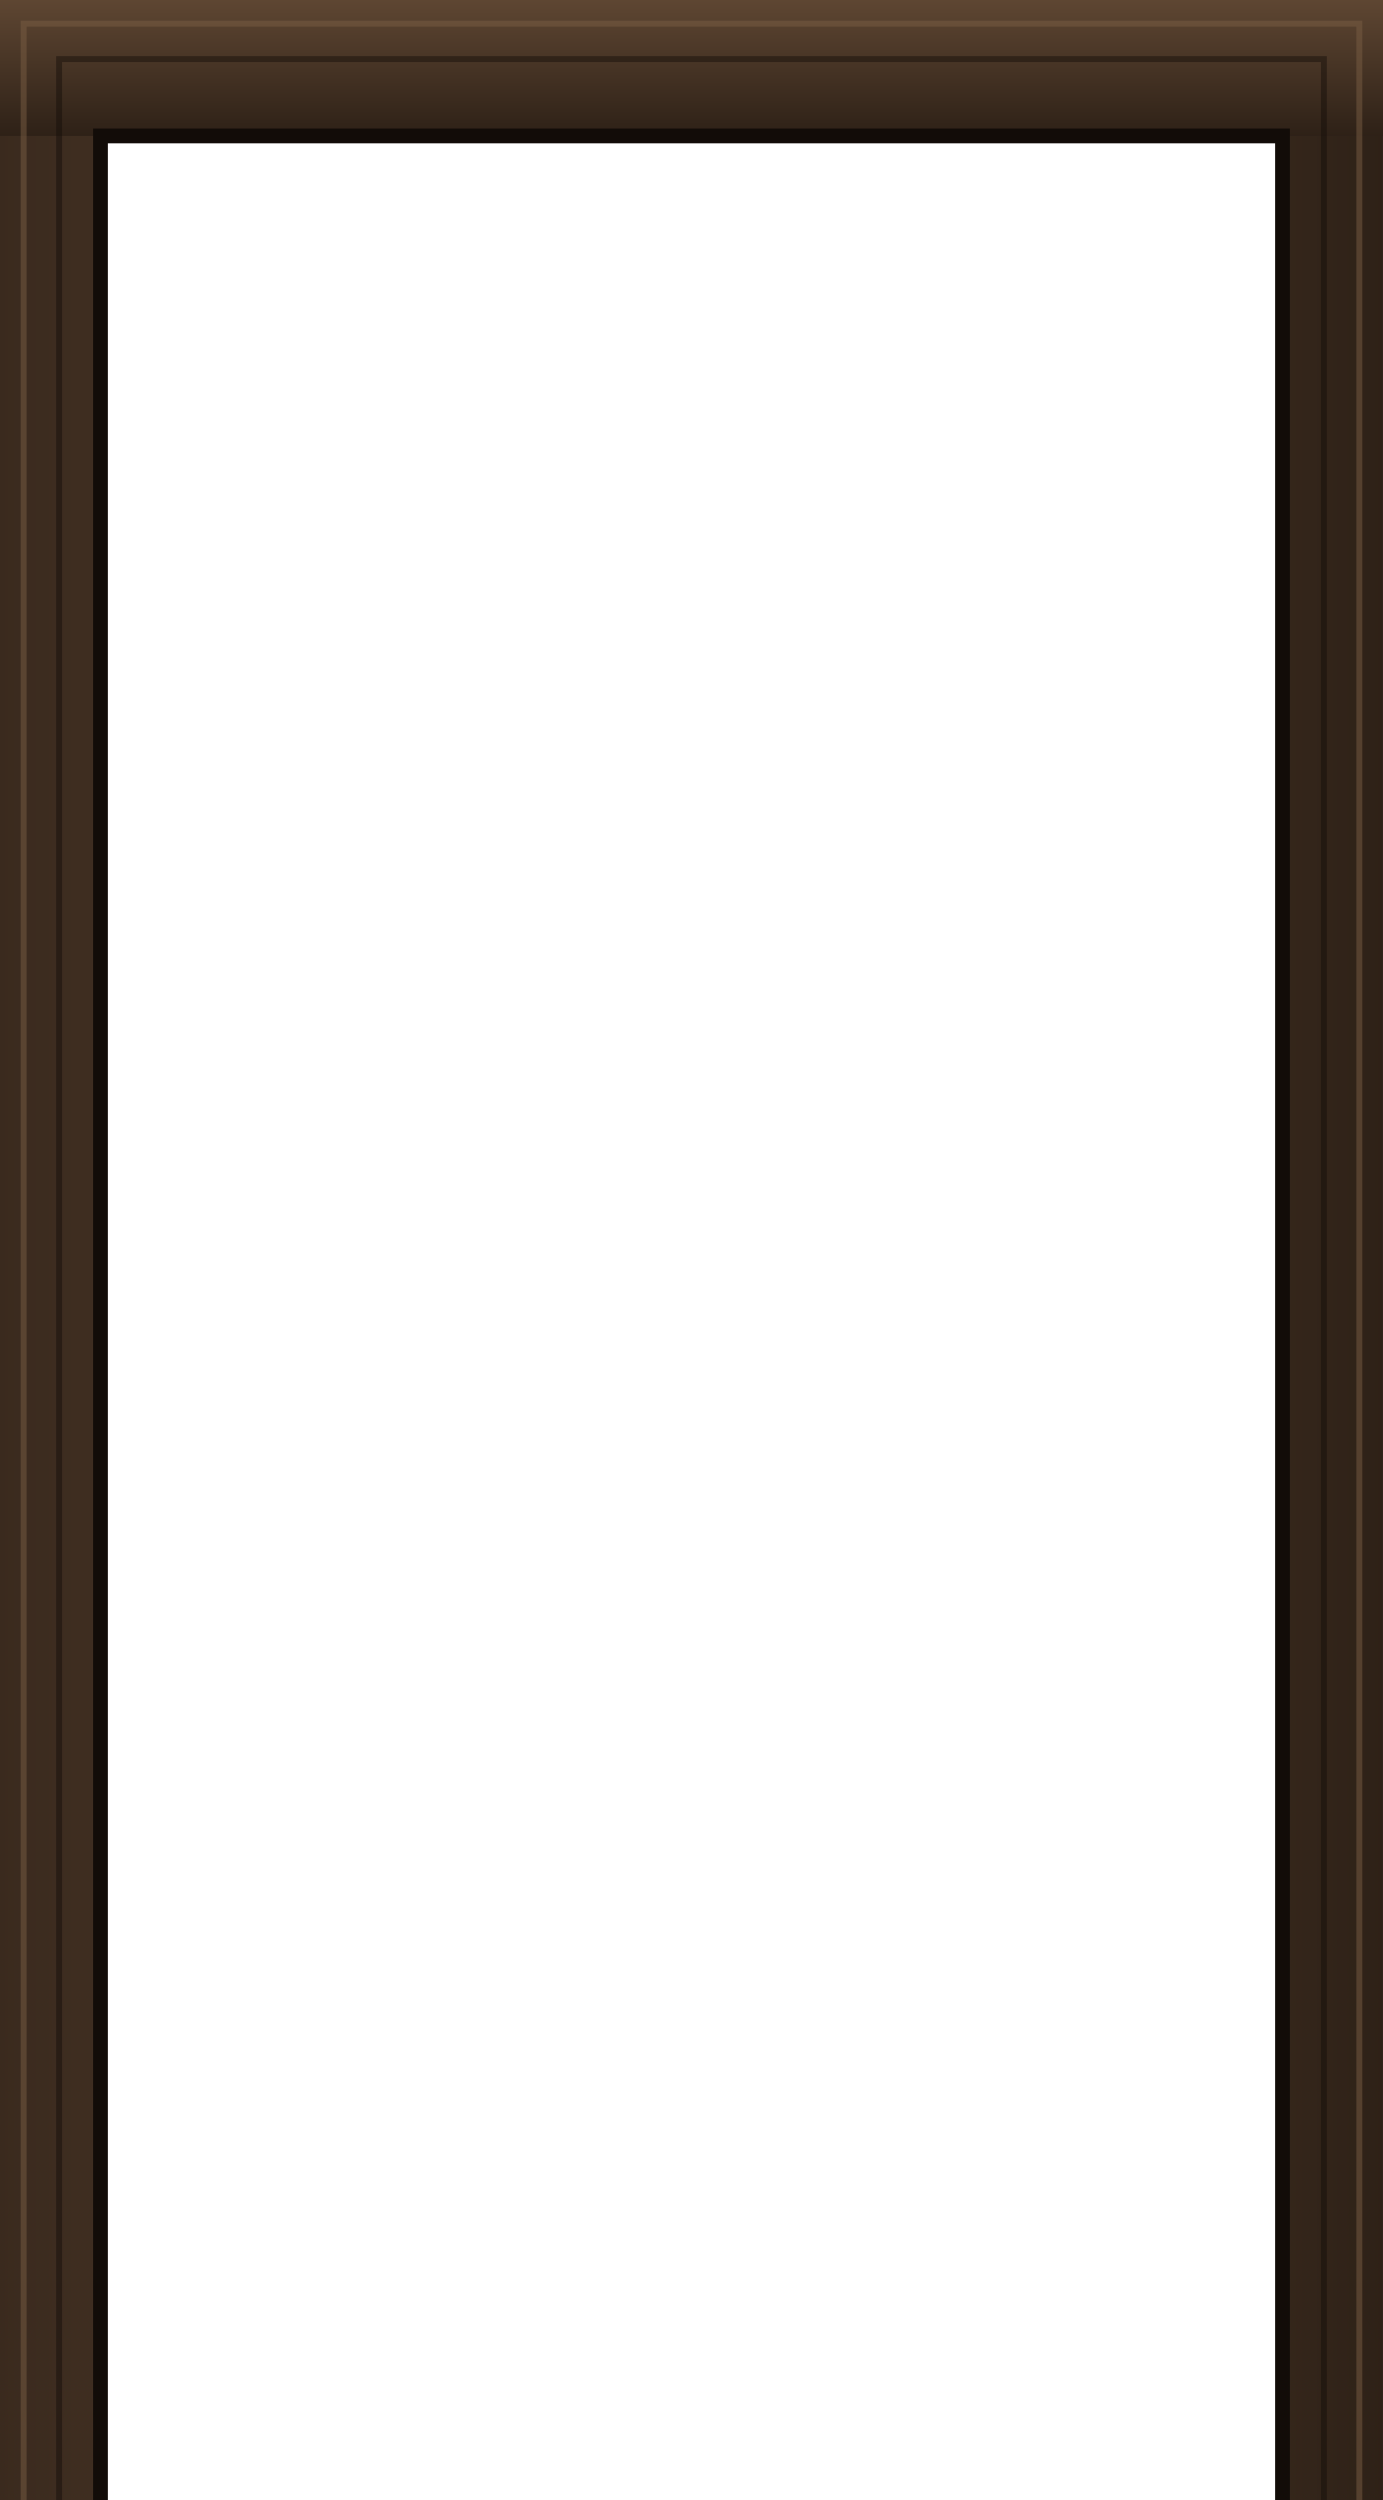
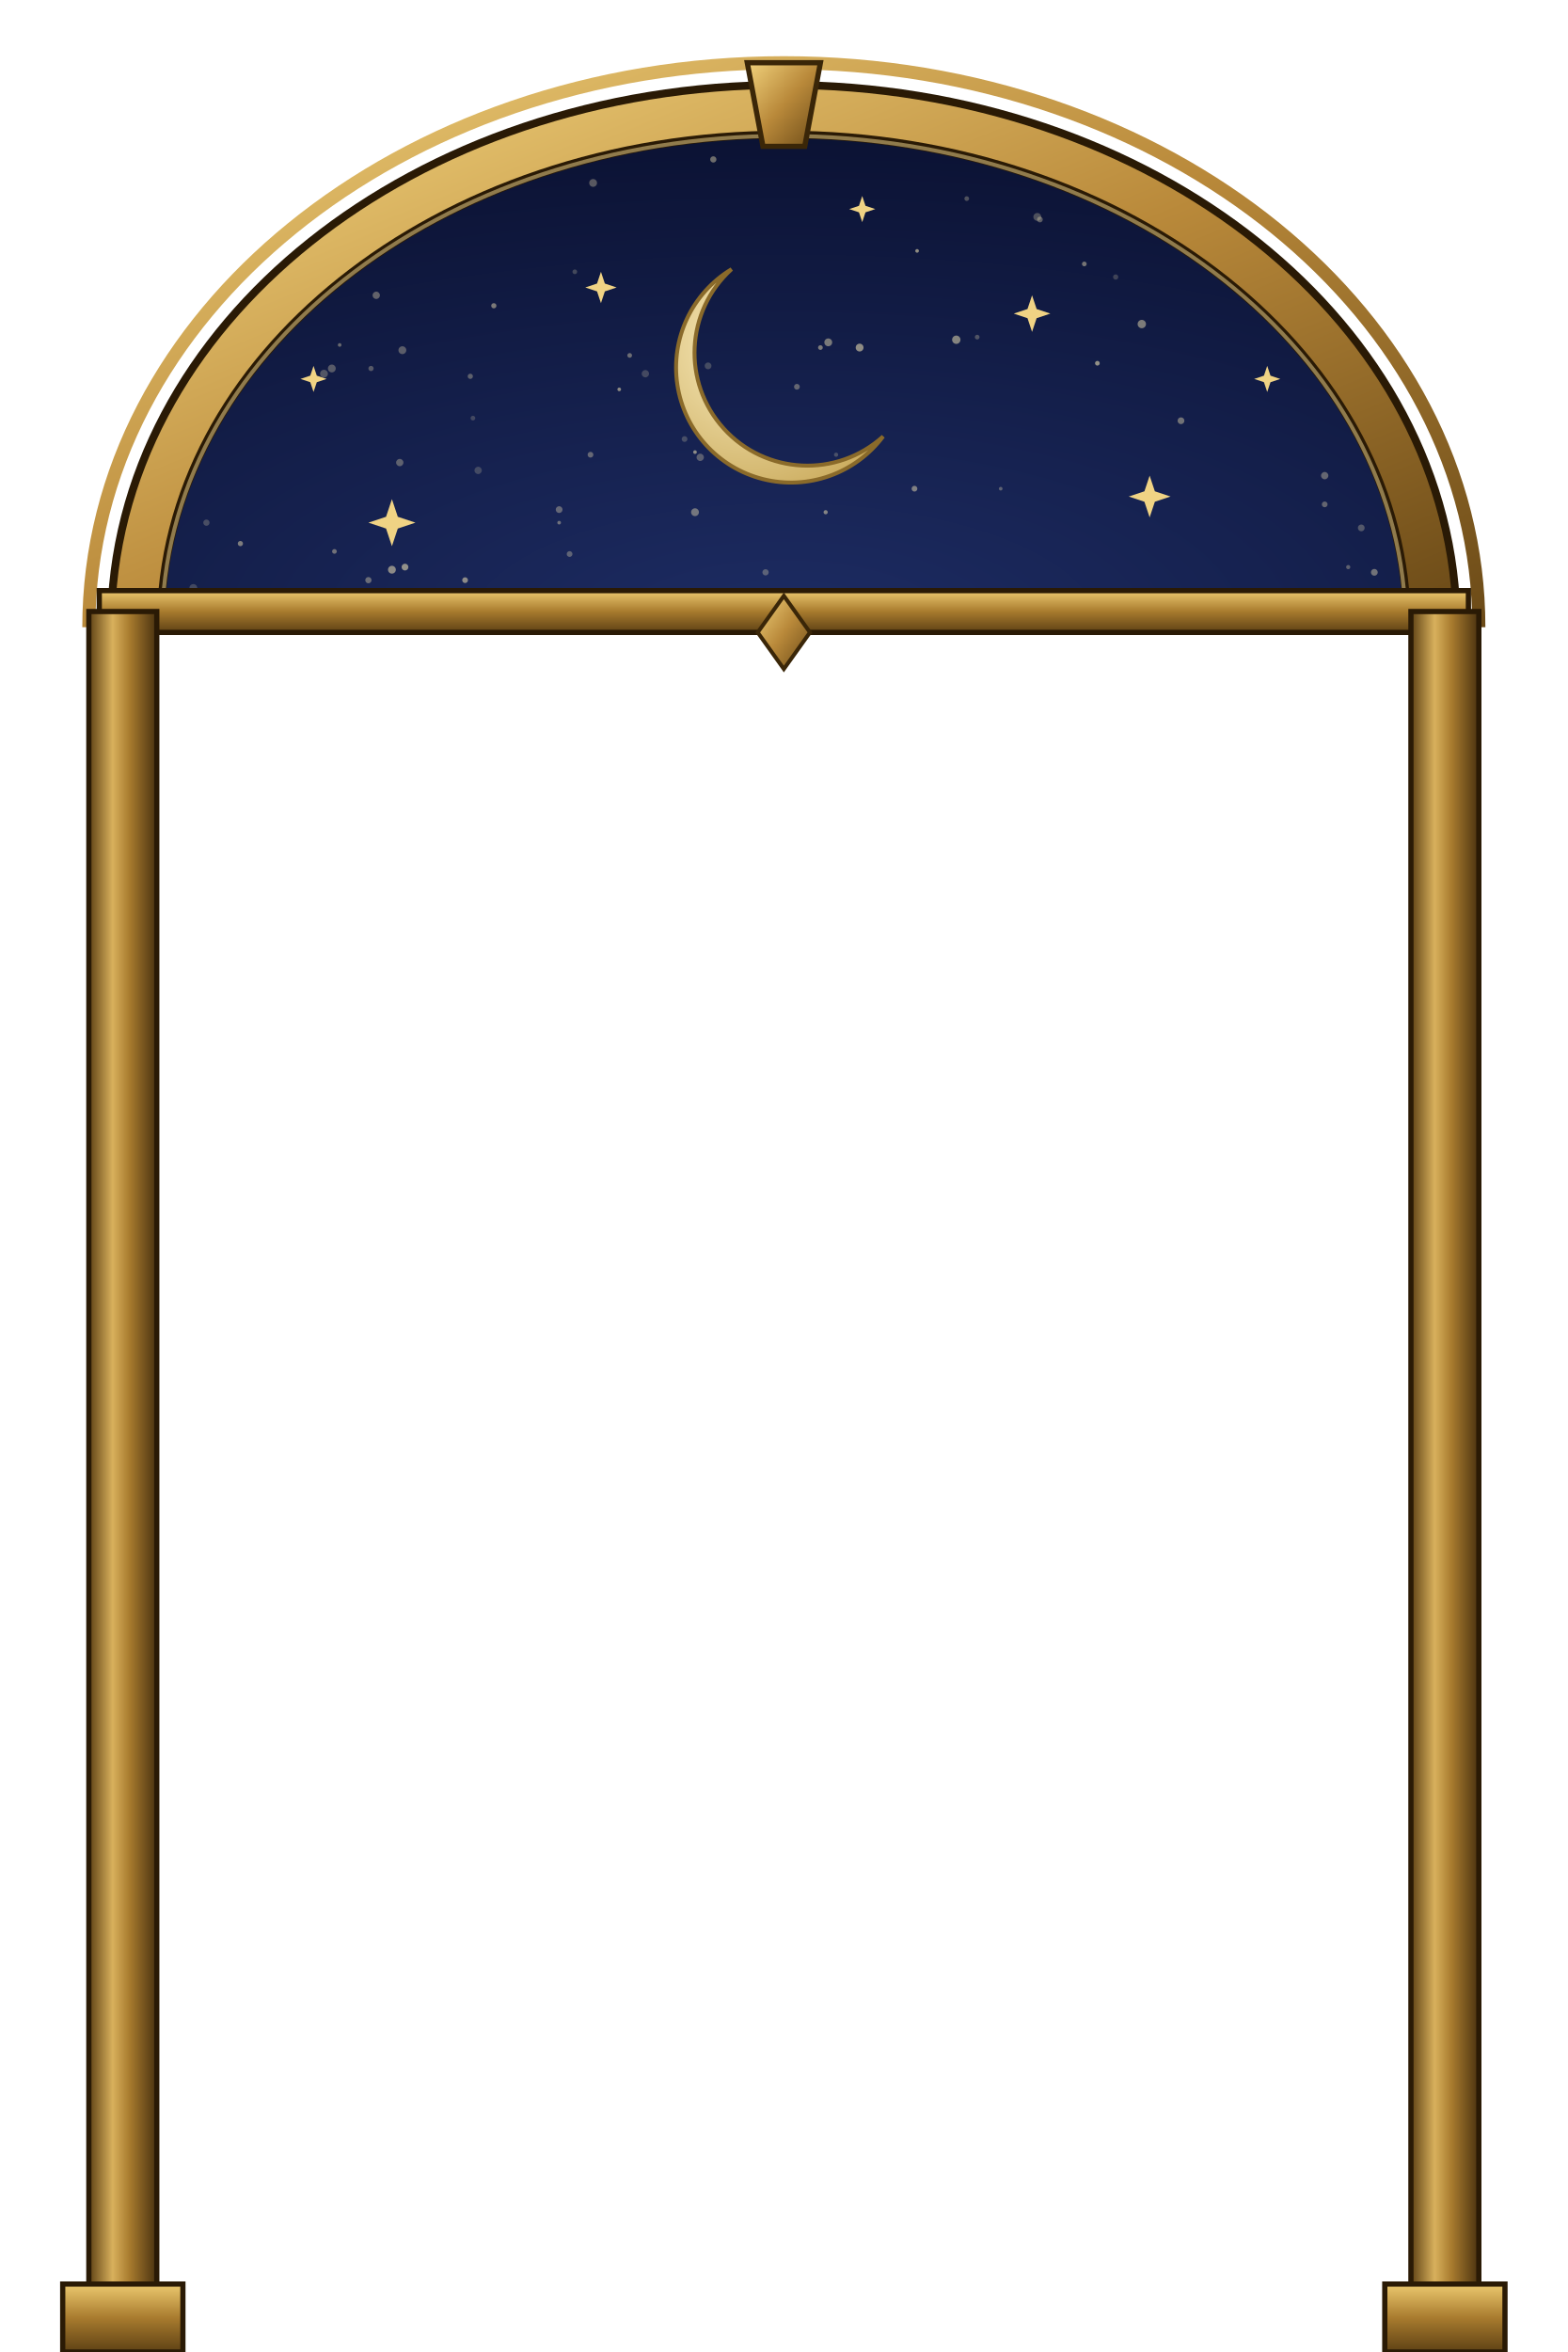
- <svg xmlns="http://www.w3.org/2000/svg" width="468" height="846" viewBox="0 0 468 846">
+ <svg xmlns="http://www.w3.org/2000/svg" width="600" height="900" viewBox="0 0 600 900">
  <defs>
-     <linearGradient id="wood" x1="0" y1="0" x2="1" y2="0">
-       <stop offset="0" stop-color="#3a2a1e" />
-       <stop offset="0.5" stop-color="#5a4330" />
-       <stop offset="1" stop-color="#2e2117" />
+     <linearGradient id="gold" x1="0" y1="0" x2="1" y2="1">
+       <stop offset="0" stop-color="#f1d27c" />
+       <stop offset="0.5" stop-color="#b9893a" />
+       <stop offset="1" stop-color="#6b4a17" />
    </linearGradient>
-     <linearGradient id="woodh" x1="0" y1="0" x2="0" y2="1">
-       <stop offset="0" stop-color="#5e4632" />
-       <stop offset="1" stop-color="#2e2117" />
+     <linearGradient id="goldV" x1="0" y1="0" x2="0" y2="1">
+       <stop offset="0" stop-color="#ecc96f" />
+       <stop offset="0.5" stop-color="#a87b2e" />
+       <stop offset="1" stop-color="#5e4114" />
    </linearGradient>
+     <radialGradient id="sky" cx="0.5" cy="1" r="1">
+       <stop offset="0" stop-color="#1d2c63" />
+       <stop offset="1" stop-color="#0b1233" />
+     </radialGradient>
+     <linearGradient id="jamb" x1="0" y1="0" x2="1" y2="0">
+       <stop offset="0" stop-color="#5e4114" />
+       <stop offset="0.35" stop-color="#d8b05c" />
+       <stop offset="0.6" stop-color="#a87b2e" />
+       <stop offset="1" stop-color="#4a3210" />
+     </linearGradient>
+     <radialGradient id="moon" cx="0.35" cy="0.35" r="0.8">
+       <stop offset="0" stop-color="#fbeec0" />
+       <stop offset="1" stop-color="#c9a95a" />
+     </radialGradient>
  </defs>
-   <path d="M0 0 H468 V846 H434 V46 H34 V846 H0 Z" fill="url(#wood)" />
-   <rect x="0" y="0" width="468" height="46" fill="url(#woodh)" />
-   <path d="M34 846 V46 H434 V846" stroke="#120c08" stroke-width="5" fill="none" />
-   <path d="M8 846 V8 H460 V846" stroke="#7a5f45" stroke-opacity="0.5" stroke-width="2" fill="none" />
-   <path d="M20 846 V20 H448 V846" stroke="#120c08" stroke-opacity="0.45" stroke-width="2" fill="none" />
+   <path d="M60.0 240 A240 190 0 0 1 540.0 240 Z" fill="url(#sky)" />
+   <circle cx="273" cy="61" r="1.2" fill="#e8dcb0" fill-opacity="0.44" />
+   <circle cx="181" cy="160" r="0.9" fill="#e8dcb0" fill-opacity="0.22" />
+   <circle cx="320" cy="174" r="0.8" fill="#e8dcb0" fill-opacity="0.25" />
+   <circle cx="262" cy="168" r="1.1" fill="#e8dcb0" fill-opacity="0.24" />
+   <circle cx="242" cy="235" r="1.0" fill="#e8dcb0" fill-opacity="0.59" />
+   <circle cx="305" cy="148" r="1.1" fill="#e8dcb0" fill-opacity="0.38" />
+   <circle cx="142" cy="141" r="1.0" fill="#e8dcb0" fill-opacity="0.32" />
+   <circle cx="227" cy="70" r="1.5" fill="#e8dcb0" fill-opacity="0.34" />
+   <circle cx="127" cy="141" r="1.5" fill="#e8dcb0" fill-opacity="0.33" />
+   <circle cx="507" cy="182" r="1.4" fill="#e8dcb0" fill-opacity="0.38" />
+   <circle cx="452" cy="161" r="1.3" fill="#e8dcb0" fill-opacity="0.44" />
+   <circle cx="168" cy="234" r="1.4" fill="#e8dcb0" fill-opacity="0.58" />
+   <circle cx="144" cy="113" r="1.4" fill="#e8dcb0" fill-opacity="0.38" />
+   <circle cx="74" cy="225" r="1.5" fill="#e8dcb0" fill-opacity="0.22" />
+   <circle cx="271" cy="140" r="1.3" fill="#e8dcb0" fill-opacity="0.24" />
+   <circle cx="370" cy="76" r="0.9" fill="#e8dcb0" fill-opacity="0.30" />
+   <circle cx="427" cy="106" r="1.0" fill="#e8dcb0" fill-opacity="0.22" />
+   <circle cx="241" cy="136" r="0.9" fill="#e8dcb0" fill-opacity="0.42" />
+   <circle cx="109" cy="227" r="1.5" fill="#e8dcb0" fill-opacity="0.37" />
+   <circle cx="374" cy="129" r="0.9" fill="#e8dcb0" fill-opacity="0.29" />
+   <circle cx="526" cy="219" r="1.3" fill="#e8dcb0" fill-opacity="0.44" />
+   <circle cx="155" cy="217" r="1.3" fill="#e8dcb0" fill-opacity="0.59" />
+   <circle cx="124" cy="143" r="1.5" fill="#e8dcb0" fill-opacity="0.30" />
+   <circle cx="329" cy="133" r="1.5" fill="#e8dcb0" fill-opacity="0.58" />
+   <circle cx="128" cy="211" r="0.9" fill="#e8dcb0" fill-opacity="0.43" />
+   <circle cx="214" cy="195" r="1.3" fill="#e8dcb0" fill-opacity="0.37" />
+   <circle cx="247" cy="143" r="1.4" fill="#e8dcb0" fill-opacity="0.23" />
+   <circle cx="150" cy="218" r="1.5" fill="#e8dcb0" fill-opacity="0.56" />
+   <circle cx="383" cy="187" r="0.7" fill="#e8dcb0" fill-opacity="0.34" />
+   <circle cx="154" cy="134" r="1.5" fill="#e8dcb0" fill-opacity="0.34" />
+   <circle cx="178" cy="222" r="1.1" fill="#e8dcb0" fill-opacity="0.56" />
+   <circle cx="78" cy="229" r="0.8" fill="#e8dcb0" fill-opacity="0.29" />
+   <circle cx="397" cy="83" r="1.5" fill="#e8dcb0" fill-opacity="0.29" />
+   <circle cx="92" cy="208" r="1.0" fill="#e8dcb0" fill-opacity="0.49" />
+   <circle cx="226" cy="174" r="1.1" fill="#e8dcb0" fill-opacity="0.38" />
+   <circle cx="183" cy="180" r="1.4" fill="#e8dcb0" fill-opacity="0.22" />
+   <circle cx="266" cy="196" r="1.5" fill="#e8dcb0" fill-opacity="0.44" />
+   <circle cx="372" cy="233" r="0.9" fill="#e8dcb0" fill-opacity="0.46" />
+   <circle cx="437" cy="124" r="1.6" fill="#e8dcb0" fill-opacity="0.50" />
+   <circle cx="366" cy="130" r="1.6" fill="#e8dcb0" fill-opacity="0.54" />
+   <circle cx="268" cy="175" r="1.4" fill="#e8dcb0" fill-opacity="0.33" />
+   <circle cx="238" cy="238" r="1.2" fill="#e8dcb0" fill-opacity="0.45" />
+   <circle cx="314" cy="233" r="0.6" fill="#e8dcb0" fill-opacity="0.50" />
+   <circle cx="237" cy="149" r="0.7" fill="#e8dcb0" fill-opacity="0.57" />
+   <circle cx="398" cy="84" r="1.1" fill="#e8dcb0" fill-opacity="0.36" />
+   <circle cx="420" cy="139" r="0.9" fill="#e8dcb0" fill-opacity="0.60" />
+   <circle cx="521" cy="202" r="1.3" fill="#e8dcb0" fill-opacity="0.30" />
+   <circle cx="214" cy="200" r="0.7" fill="#e8dcb0" fill-opacity="0.42" />
+   <circle cx="507" cy="193" r="1.1" fill="#e8dcb0" fill-opacity="0.37" />
+   <circle cx="231" cy="236" r="1.5" fill="#e8dcb0" fill-opacity="0.24" />
+   <circle cx="180" cy="144" r="1.0" fill="#e8dcb0" fill-opacity="0.35" />
+   <circle cx="79" cy="200" r="1.2" fill="#e8dcb0" fill-opacity="0.25" />
+   <circle cx="266" cy="173" r="0.7" fill="#e8dcb0" fill-opacity="0.57" />
+   <circle cx="316" cy="196" r="0.8" fill="#e8dcb0" fill-opacity="0.52" />
+   <circle cx="350" cy="237" r="0.9" fill="#e8dcb0" fill-opacity="0.28" />
+   <circle cx="516" cy="217" r="0.8" fill="#e8dcb0" fill-opacity="0.34" />
+   <circle cx="189" cy="117" r="1.0" fill="#e8dcb0" fill-opacity="0.49" />
+   <circle cx="220" cy="104" r="0.9" fill="#e8dcb0" fill-opacity="0.24" />
+   <circle cx="415" cy="101" r="0.9" fill="#e8dcb0" fill-opacity="0.47" />
+   <circle cx="218" cy="212" r="1.1" fill="#e8dcb0" fill-opacity="0.34" />
+   <circle cx="130" cy="132" r="0.7" fill="#e8dcb0" fill-opacity="0.40" />
+   <circle cx="153" cy="177" r="1.4" fill="#e8dcb0" fill-opacity="0.35" />
+   <circle cx="238" cy="235" r="1.4" fill="#e8dcb0" fill-opacity="0.53" />
+   <circle cx="303" cy="183" r="0.7" fill="#e8dcb0" fill-opacity="0.29" />
+   <circle cx="293" cy="219" r="1.2" fill="#e8dcb0" fill-opacity="0.32" />
+   <circle cx="351" cy="96" r="0.7" fill="#e8dcb0" fill-opacity="0.59" />
+   <circle cx="141" cy="222" r="1.2" fill="#e8dcb0" fill-opacity="0.40" />
+   <circle cx="317" cy="131" r="1.5" fill="#e8dcb0" fill-opacity="0.48" />
+   <circle cx="314" cy="133" r="0.9" fill="#e8dcb0" fill-opacity="0.49" />
+   <circle cx="350" cy="187" r="1.1" fill="#e8dcb0" fill-opacity="0.50" />
+   <path d="M150.0 191 L152.25 197.75 L159.0 200 L152.25 202.25 L150.0 209 L147.75 202.25 L141.0 200 L147.75 197.75 Z" fill="#f0d384" />
+   <path d="M440.0 182 L442.0 188.0 L448.0 190 L442.0 192.0 L440.0 198 L438.0 192.0 L432.0 190 L438.0 188.0 Z" fill="#f0d384" />
+   <path d="M230.0 104 L231.5 108.5 L236.0 110 L231.5 111.5 L230.0 116 L228.5 111.5 L224.0 110 L228.5 108.5 Z" fill="#f0d384" />
+   <path d="M395.0 113 L396.75 118.25 L402.0 120 L396.75 121.75 L395.0 127 L393.25 121.75 L388.0 120 L393.25 118.25 Z" fill="#f0d384" />
+   <path d="M120.0 140 L121.25 143.75 L125.0 145 L121.25 146.25 L120.0 150 L118.75 146.25 L115.0 145 L118.75 143.75 Z" fill="#f0d384" />
+   <path d="M330.0 75 L331.25 78.75 L335.0 80 L331.25 81.25 L330.0 85 L328.75 81.25 L325.0 80 L328.75 78.75 Z" fill="#f0d384" />
+   <path d="M485.0 140 L486.25 143.75 L490.0 145 L486.25 146.25 L485.0 150 L483.75 146.25 L480.0 145 L483.75 143.75 Z" fill="#f0d384" />
+   <path d="M280.0 103 A44 44 0 1 0 338.0 167 A36 36 0 1 1 280.0 103 Z" fill="url(#moon)" stroke="#8a6a2a" stroke-width="1.5" />
+   <path d="M52.0 240 A248 198 0 0 1 548.0 240" stroke="#2a1a05" stroke-width="22" fill="none" />
+   <path d="M52.0 240 A248 198 0 0 1 548.0 240" stroke="url(#gold)" stroke-width="16" fill="none" />
+   <path d="M34.0 240 A266 216 0 0 1 566.0 240" stroke="url(#gold)" stroke-width="5" fill="none" />
+   <path d="M62.0 240 A238 188 0 0 1 538.0 240" stroke="#f6dd95" stroke-opacity="0.5" stroke-width="1.5" fill="none" />
+   <path d="M286.0 24 L314.0 24 L308.0 56 L292.0 56 Z" fill="url(#gold)" stroke="#3a2608" stroke-width="2" />
+   <rect x="38.0" y="226" width="524" height="16" fill="url(#goldV)" stroke="#2a1a05" stroke-width="2" />
+   <path d="M300.0 228 l-10 14 l10 14 l10 -14 Z" fill="url(#gold)" stroke="#3a2608" stroke-width="1.5" />
+   <rect x="34.0" y="234" width="26" height="666" fill="url(#jamb)" stroke="#2a1a05" stroke-width="2" />
+   <rect x="540.0" y="234" width="26" height="666" fill="url(#jamb)" stroke="#2a1a05" stroke-width="2" />
+   <rect x="24.0" y="874" width="46" height="26" fill="url(#goldV)" stroke="#2a1a05" stroke-width="2" />
+   <rect x="530.0" y="874" width="46" height="26" fill="url(#goldV)" stroke="#2a1a05" stroke-width="2" />
</svg>
